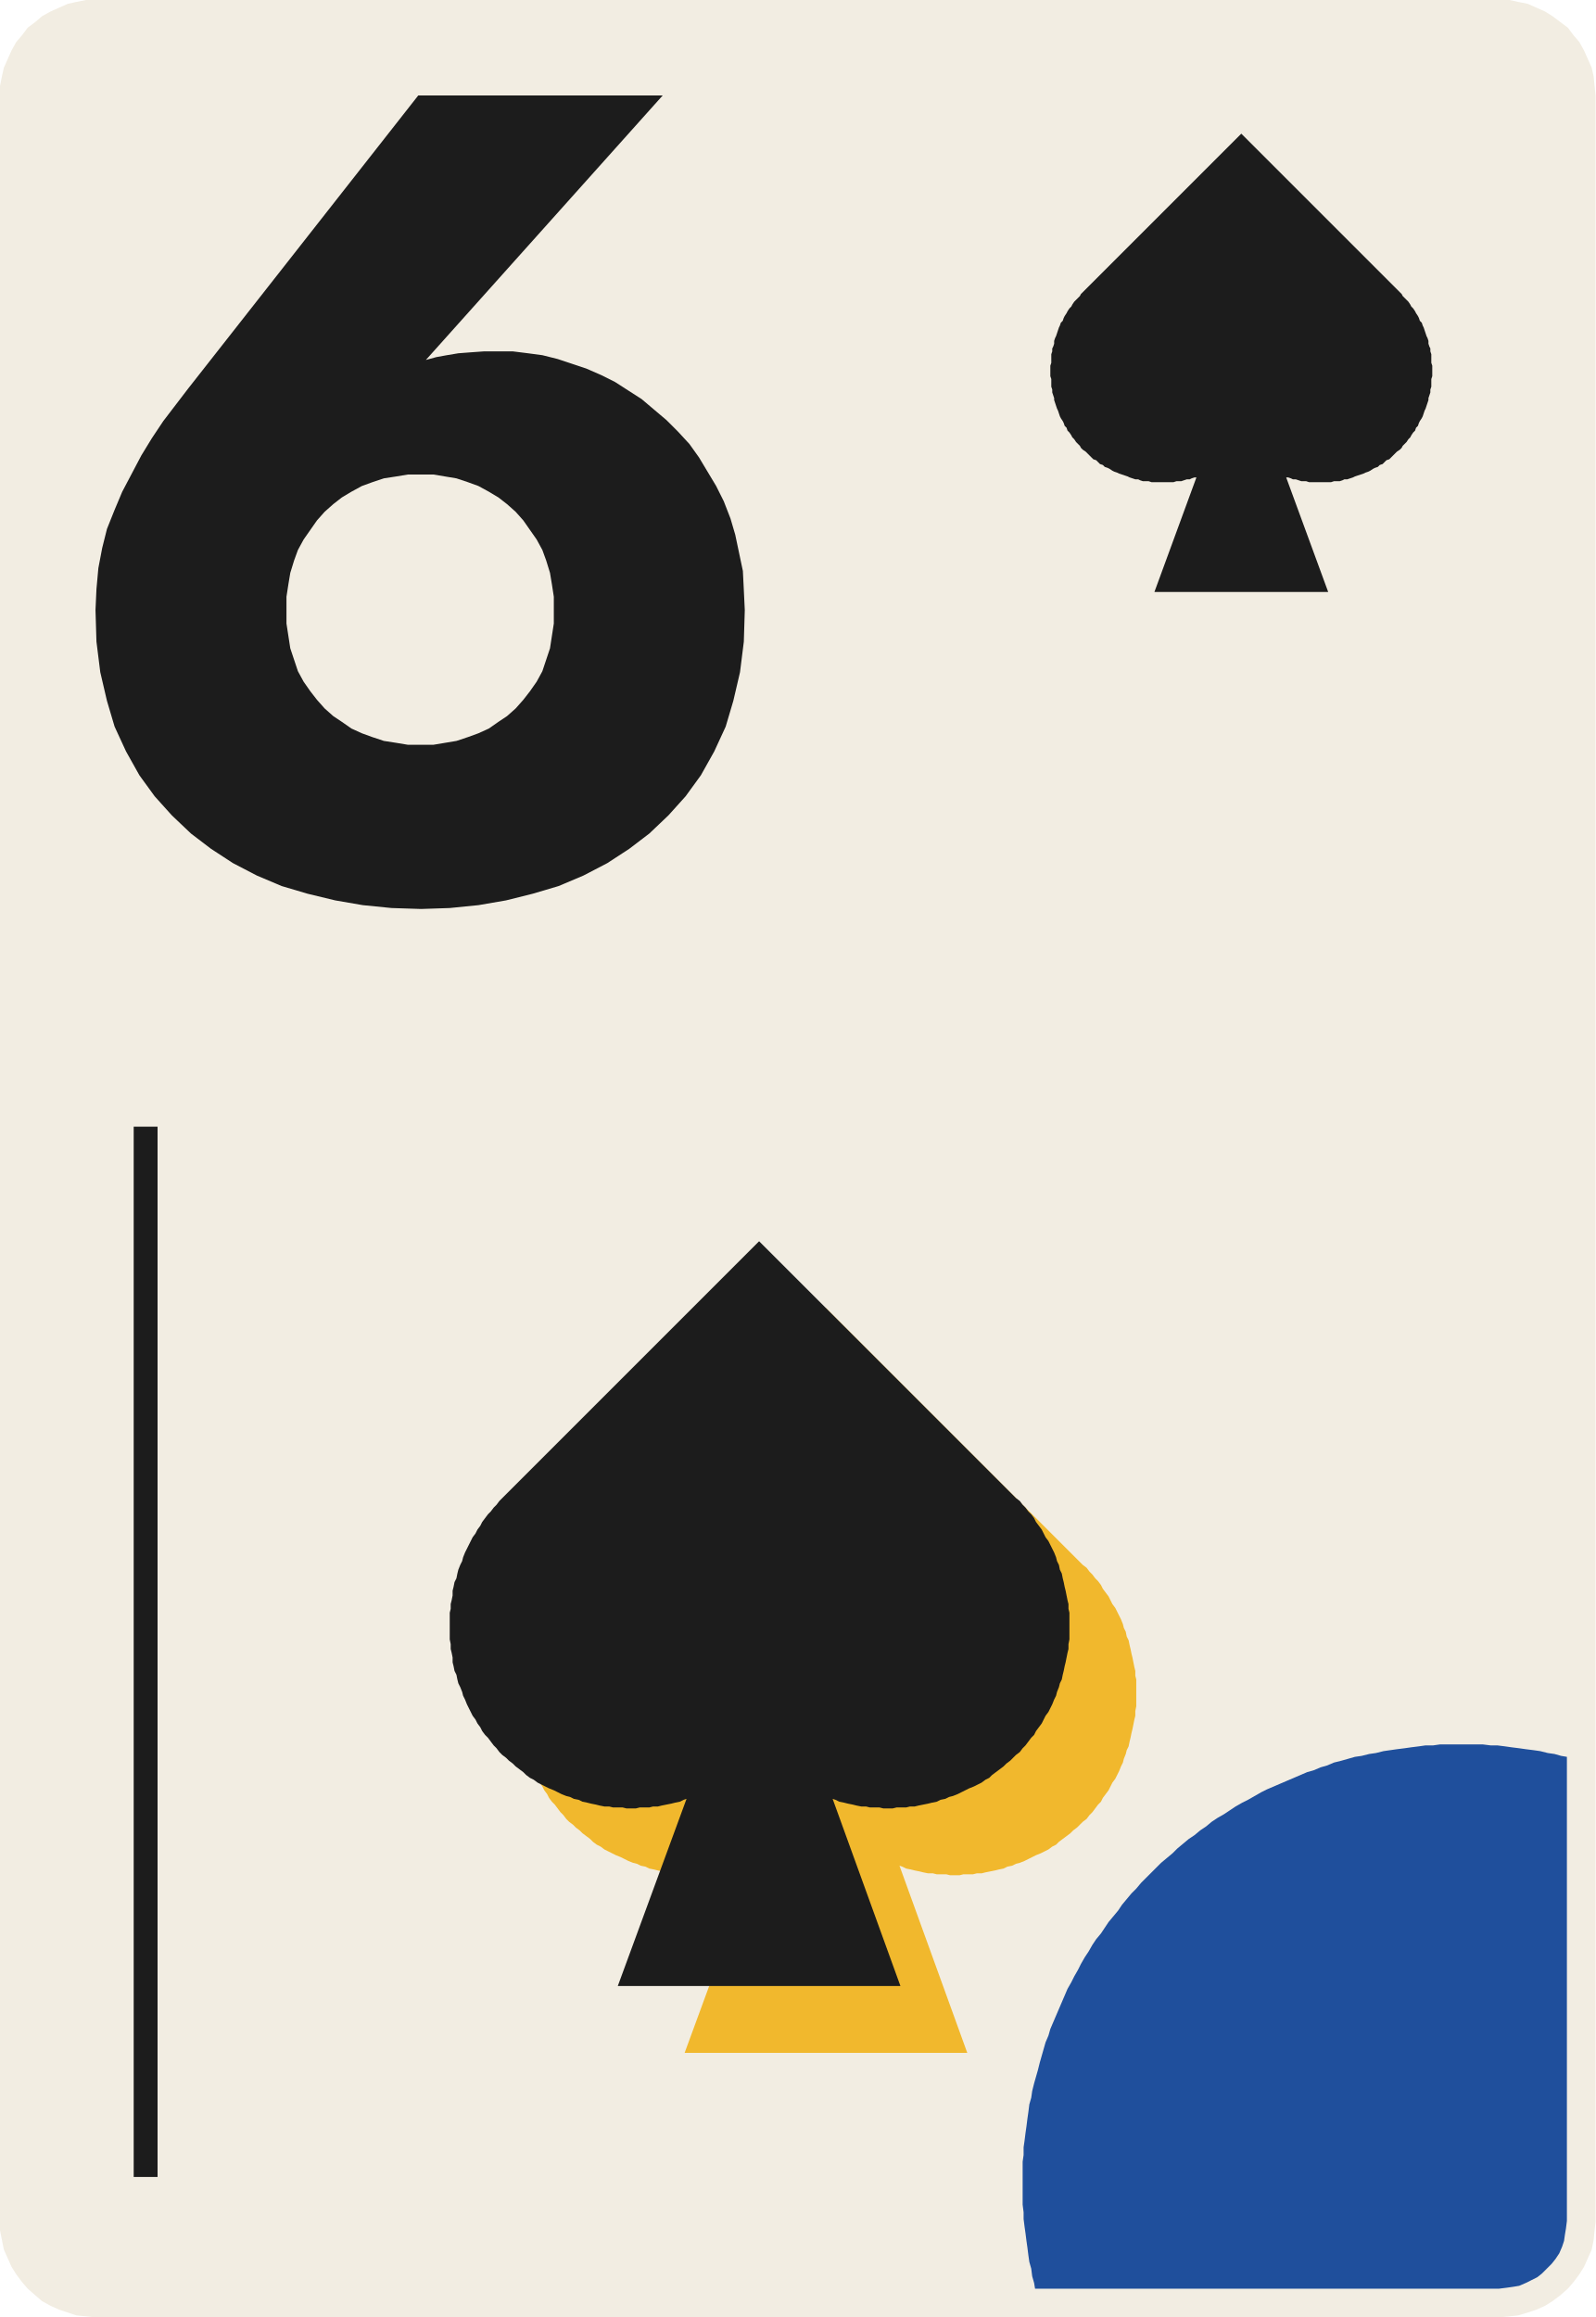
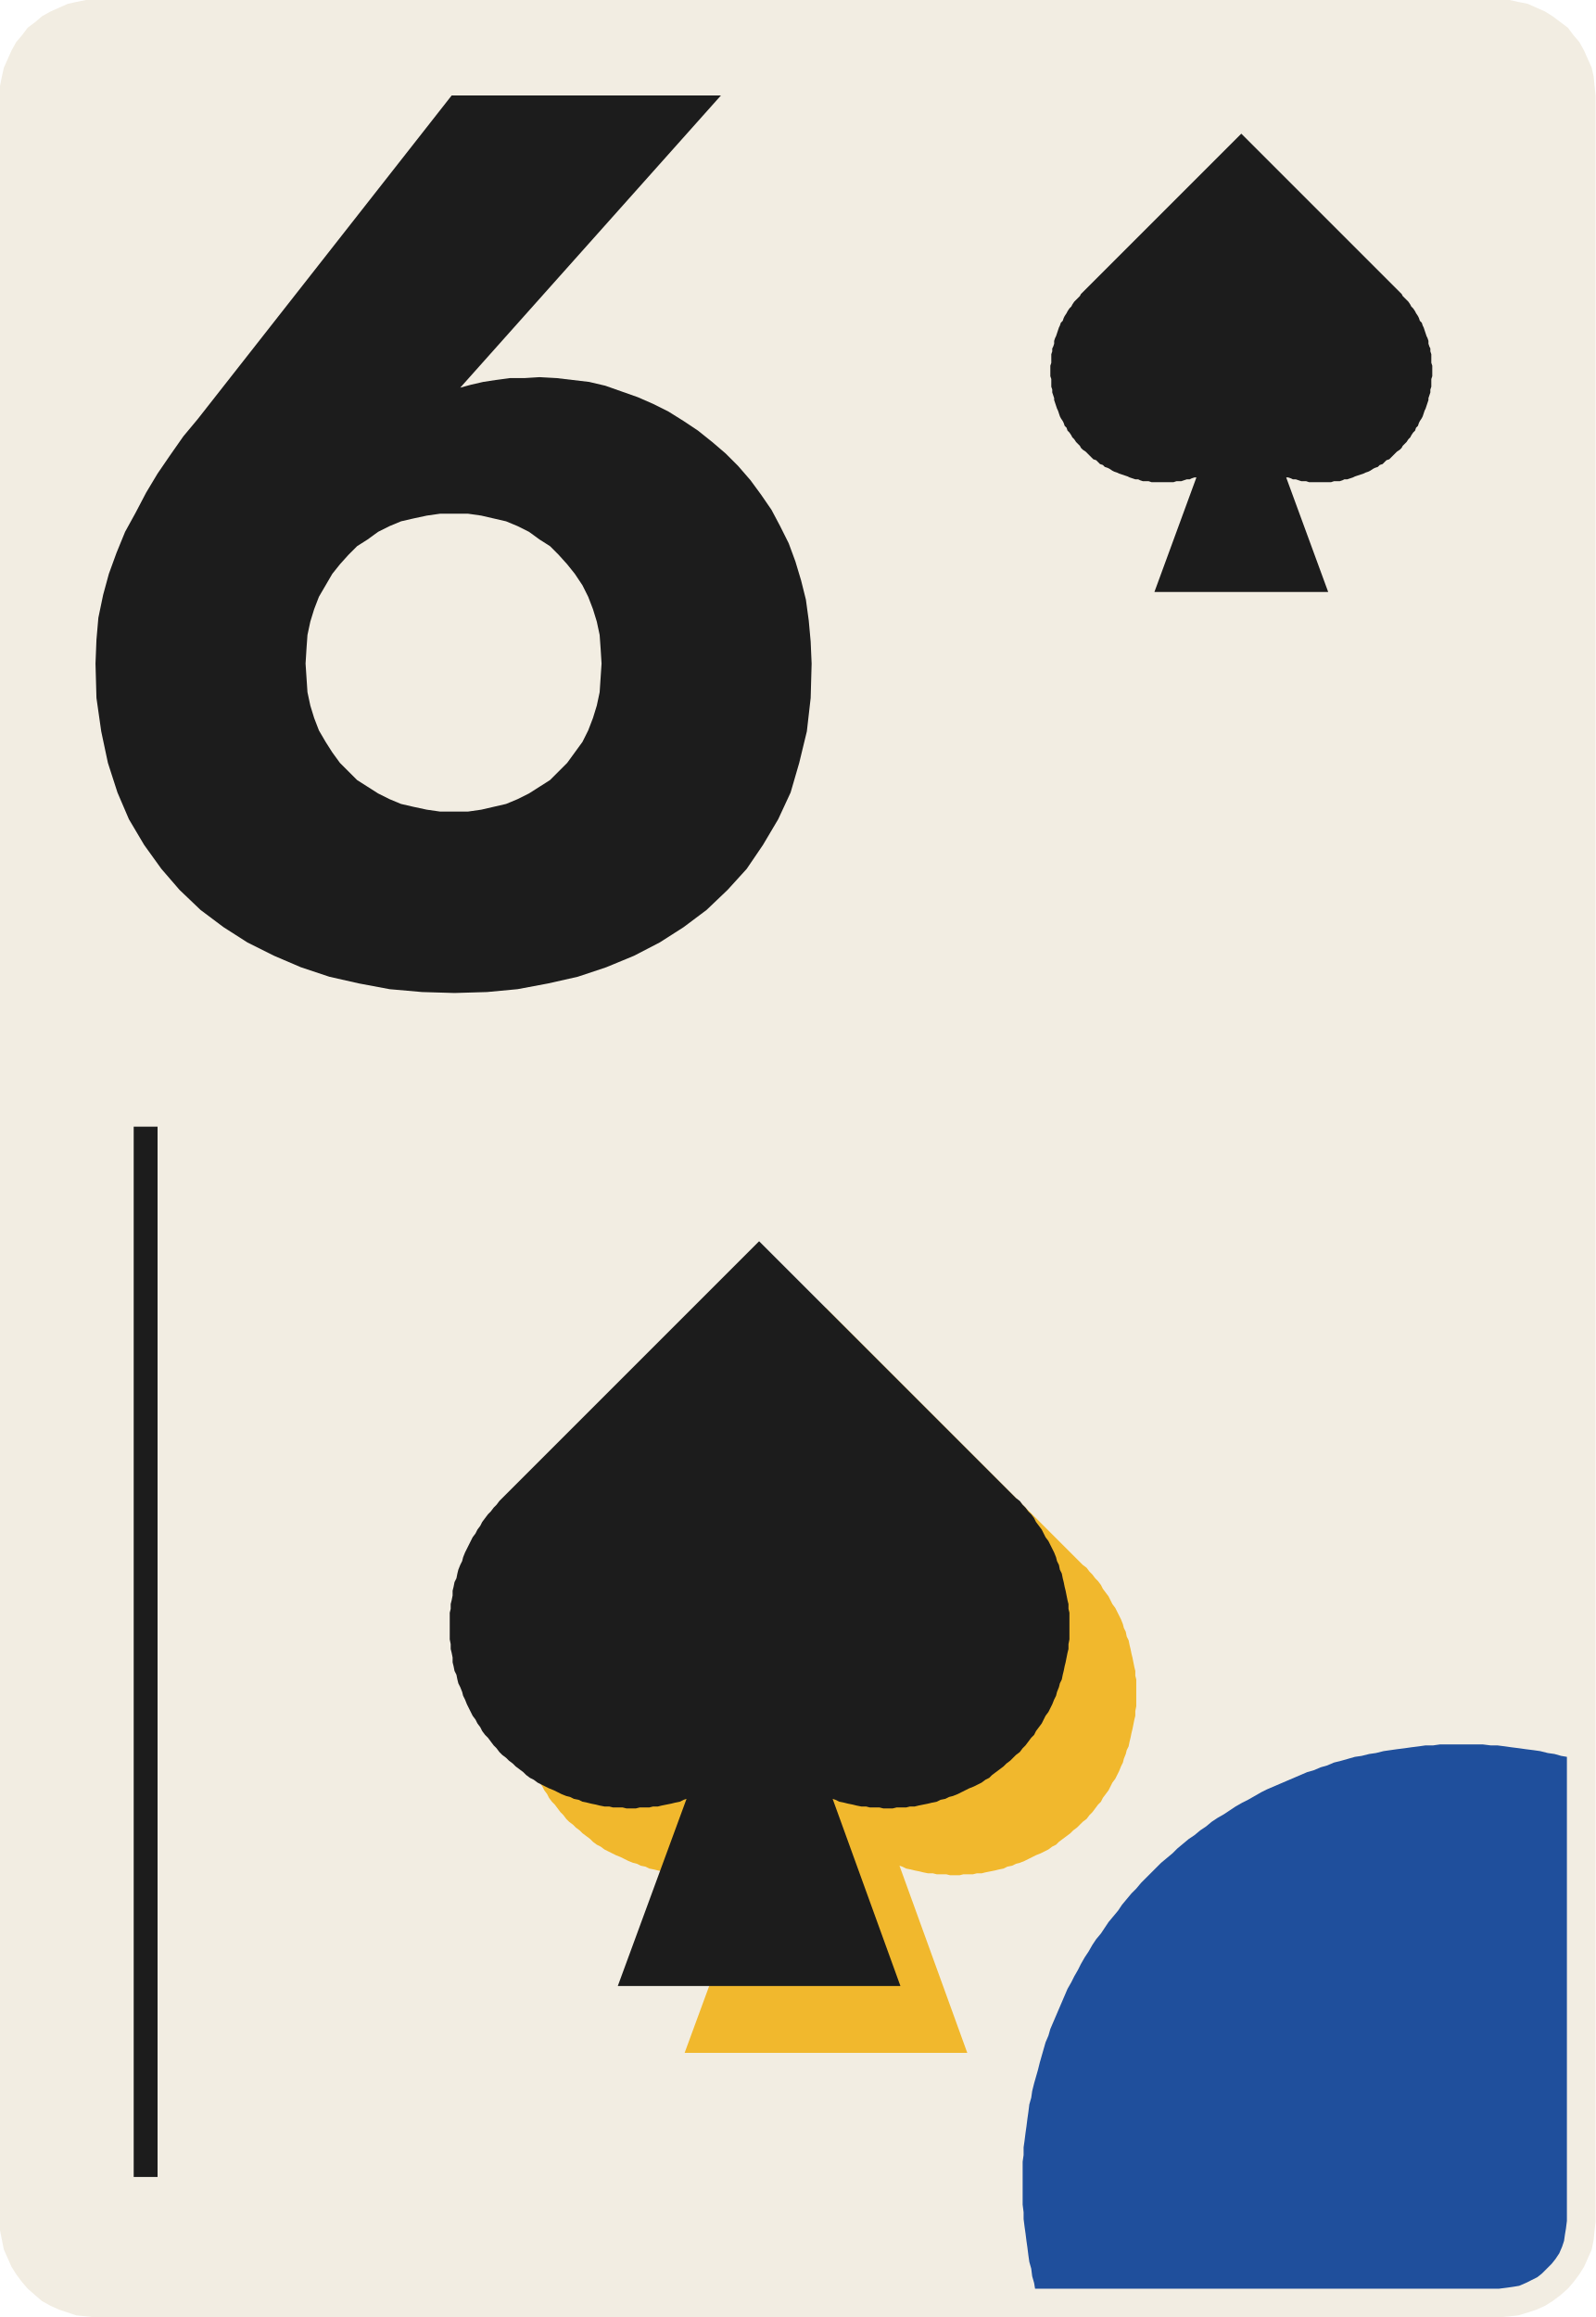
<svg xmlns="http://www.w3.org/2000/svg" width="16pt" height="23.237pt" viewBox="0 0 167.087 242.667">
  <path fill="#f2ede2" fill-rule="evenodd" d="M167.1 10.0 167.0 9.0 166.9 8.0 166.7 7.1 166.3 6.2 165.9 5.3 165.4 4.4 164.8 3.7 164.2 2.9 163.4 2.3 162.6 1.7 161.8 1.2 160.9 0.8 160.0 0.4 159.0 0.2 158.1 0.0 157.1 0.0 10.0 0.0 9.0 0.0 8.0 0.2 7.1 0.4 6.2 0.8 5.3 1.2 4.4 1.7 3.7 2.3 2.9 2.9 2.3 3.7 1.7 4.4 1.2 5.3 0.8 6.2 0.4 7.1 0.2 8.0 0.0 9.0 0.0 10.0 0.0 232.7 0.0 233.6 0.2 234.6 0.4 235.6 0.8 236.5 1.2 237.4 1.7 238.2 2.3 239.0 2.9 239.7 3.7 240.4 4.4 241.0 5.3 241.5 6.2 241.9 7.1 242.2 8.0 242.5 9.0 242.6 10.0 242.7 157.1 242.7 158.1 242.6 159.0 242.5 160.0 242.2 160.9 241.9 161.8 241.5 162.6 241.0 163.4 240.4 164.2 239.7 164.8 239.0 165.4 238.2 165.9 237.4 166.3 236.5 166.7 235.6 166.9 234.6 167.0 233.6 167.1 232.7Z" />
  <path fill="#1f4f9c" fill-rule="evenodd" d="M162.8 183.7 162.1 183.6 161.3 183.4 160.6 183.3 159.8 183.2 159.1 183.1 158.3 183.0 157.6 182.9 156.8 182.8 156.1 182.8 155.3 182.7 154.6 182.7 153.8 182.7 153.1 182.7 152.3 182.7 151.6 182.7 150.8 182.7 150.1 182.8 149.3 182.8 148.6 182.9 147.8 183.0 147.1 183.1 146.3 183.2 145.6 183.3 144.9 183.4 144.1 183.6 143.4 183.7 142.6 183.9 141.9 184.0 141.2 184.2 140.5 184.4 139.7 184.6 139.0 184.9 138.3 185.1 137.6 185.4 136.9 185.6 136.2 185.9 135.5 186.2 134.8 186.5 134.1 186.8 133.4 187.1 132.7 187.4 132.1 187.7 131.4 188.1 130.7 188.5 130.1 188.8 129.4 189.2 128.8 189.6 128.2 190.0 127.5 190.4 126.9 190.8 126.3 191.3 125.7 191.7 125.1 192.2 124.5 192.6 123.9 193.1 123.3 193.6 122.8 194.1 122.2 194.6 121.6 195.1 121.1 195.6 120.6 196.1 120.0 196.7 119.5 197.2 119.0 197.8 118.5 198.3 118.0 198.9 117.5 199.5 117.1 200.1 116.6 200.7 116.1 201.3 115.7 201.9 115.3 202.5 114.8 203.1 114.4 203.7 114.0 204.4 113.6 205.0 113.2 205.7 112.9 206.3 112.5 207.0 112.2 207.6 111.8 208.3 111.5 209.0 111.2 209.7 110.9 210.4 110.6 211.1 110.3 211.8 110.0 212.5 109.8 213.2 109.5 213.9 109.3 214.6 109.1 215.3 108.9 216.0 108.7 216.8 108.5 217.5 108.3 218.2 108.1 219.0 108.0 219.7 107.8 220.4 107.7 221.2 107.6 221.9 107.5 222.7 107.4 223.4 107.3 224.2 107.2 224.9 107.2 225.7 107.1 226.4 107.1 227.2 107.1 227.9 107.1 228.7 107.1 229.4 107.1 230.2 107.1 230.9 107.2 231.7 107.2 232.4 107.3 233.2 107.4 233.9 107.5 234.7 107.6 235.4 107.7 236.2 107.8 236.9 108.0 237.6 108.1 238.4 108.3 239.1 108.4 239.7 157.0 239.7 157.8 239.6 158.5 239.5 159.1 239.4 159.8 239.1 160.4 238.8 161.0 238.5 161.5 238.1 162.0 237.6 162.5 237.1 162.9 236.6 163.3 236.0 163.6 235.3 163.8 234.7 163.9 234.0 164.0 233.4 164.1 232.6 164.1 184.0 163.5 183.9Z" />
  <path fill="#1c1c1c" fill-rule="evenodd" d="M16.5 118.0 16.5 228.0 14.0 228.0 14.0 118.0Z" />
  <path fill="#f1b82d" fill-rule="evenodd" d="M94.5 195.5 94.9 195.7 95.4 195.8 95.8 195.9 96.3 196.0 96.7 196.1 97.2 196.2 97.7 196.2 98.1 196.3 98.6 196.3 99.1 196.3 99.5 196.4 100.0 196.4 100.5 196.4 100.9 196.3 101.4 196.3 101.9 196.3 102.3 196.2 102.8 196.2 103.2 196.1 103.7 196.0 104.2 195.9 104.6 195.8 105.1 195.7 105.5 195.5 106.0 195.4 106.4 195.2 106.8 195.1 107.3 194.9 107.7 194.7 108.1 194.5 108.5 194.3 109.0 194.1 109.4 193.9 109.8 193.7 110.2 193.4 110.6 193.2 110.9 192.9 111.3 192.6 111.7 192.3 112.1 192.0 112.4 191.7 112.8 191.4 113.1 191.1 113.4 190.8 113.8 190.5 114.1 190.1 114.4 189.8 114.7 189.4 115.0 189.0 115.3 188.7 115.5 188.3 115.8 187.9 116.1 187.5 116.3 187.1 116.5 186.7 116.8 186.3 117.0 185.9 117.2 185.5 117.4 185.0 117.6 184.6 117.7 184.2 117.9 183.7 118.0 183.3 118.2 182.9 118.3 182.4 118.4 182.0 118.5 181.5 118.6 181.1 118.7 180.6 118.8 180.1 118.9 179.7 118.9 179.2 119.0 178.7 119.0 178.3 119.0 177.8 119.0 177.3 119.0 176.9 119.0 176.4 119.0 175.9 118.9 175.5 118.9 175.0 118.8 174.6 118.7 174.1 118.6 173.6 118.5 173.2 118.4 172.7 118.3 172.3 118.2 171.8 118.0 171.4 117.9 170.9 117.7 170.5 117.6 170.1 117.4 169.6 117.2 169.2 117.0 168.8 116.8 168.4 116.5 168.0 116.3 167.6 116.1 167.2 115.8 166.8 115.5 166.4 115.3 166.0 115.0 165.6 114.7 165.3 114.4 164.9 114.1 164.6 113.8 164.2 113.4 163.9 113.4 163.9 113.4 163.9 86.5 137.0 59.6 163.9 59.6 163.9 59.6 163.9 59.3 164.2 59.0 164.6 58.7 164.9 58.4 165.3 58.1 165.6 57.8 166.0 57.5 166.4 57.3 166.8 57.0 167.2 56.8 167.6 56.5 168.0 56.3 168.4 56.1 168.8 55.9 169.2 55.7 169.6 55.5 170.1 55.4 170.5 55.2 170.9 55.0 171.4 54.9 171.8 54.8 172.3 54.6 172.7 54.5 173.2 54.4 173.6 54.4 174.1 54.3 174.6 54.2 175.0 54.2 175.5 54.1 175.9 54.1 176.4 54.1 176.9 54.1 177.3 54.1 177.8 54.1 178.3 54.1 178.7 54.2 179.2 54.2 179.7 54.3 180.1 54.4 180.6 54.4 181.1 54.5 181.5 54.6 182.0 54.8 182.4 54.9 182.9 55.0 183.3 55.2 183.7 55.4 184.2 55.5 184.6 55.7 185.0 55.9 185.5 56.1 185.9 56.3 186.3 56.5 186.7 56.8 187.1 57.0 187.5 57.3 187.9 57.5 188.3 57.8 188.7 58.1 189.0 58.4 189.4 58.7 189.8 59.0 190.1 59.3 190.5 59.6 190.8 60.0 191.1 60.3 191.4 60.7 191.7 61.0 192.0 61.4 192.3 61.8 192.6 62.1 192.9 62.5 193.2 62.9 193.4 63.3 193.7 63.7 193.9 64.1 194.1 64.5 194.3 65.0 194.5 65.4 194.7 65.8 194.9 66.3 195.1 66.7 195.2 67.1 195.4 67.6 195.5 68.0 195.7 68.5 195.8 68.9 195.9 69.4 196.0 69.8 196.1 70.3 196.2 70.8 196.2 71.2 196.3 71.7 196.3 72.2 196.3 72.6 196.4 73.1 196.4 73.6 196.4 74.0 196.3 74.5 196.3 75.0 196.3 75.4 196.2 75.9 196.2 76.3 196.1 76.8 196.0 77.3 195.9 77.7 195.8 78.2 195.7 78.6 195.5 78.9 195.4 71.7 215.0 101.3 215.0 94.2 195.4Z" />
  <path fill="#1c1c1c" fill-rule="evenodd" d="M87.5 188.5 87.9 188.7 88.4 188.8 88.8 188.9 89.3 189.0 89.7 189.1 90.2 189.2 90.7 189.2 91.1 189.3 91.6 189.3 92.1 189.3 92.5 189.4 93.0 189.4 93.5 189.4 93.9 189.3 94.4 189.3 94.9 189.3 95.3 189.2 95.8 189.2 96.2 189.1 96.7 189.0 97.2 188.9 97.6 188.8 98.1 188.7 98.5 188.5 99.0 188.4 99.4 188.2 99.8 188.1 100.3 187.9 100.7 187.7 101.1 187.5 101.5 187.3 102.0 187.1 102.4 186.9 102.8 186.7 103.2 186.4 103.6 186.2 103.9 185.9 104.3 185.6 104.7 185.3 105.1 185.0 105.4 184.7 105.8 184.4 106.1 184.1 106.4 183.8 106.8 183.5 107.1 183.1 107.4 182.8 107.7 182.4 108.0 182.0 108.3 181.7 108.5 181.3 108.8 180.9 109.1 180.5 109.3 180.1 109.5 179.7 109.8 179.3 110.0 178.9 110.2 178.5 110.4 178.0 110.6 177.6 110.7 177.2 110.9 176.7 111.0 176.3 111.2 175.9 111.3 175.4 111.4 175.0 111.5 174.5 111.6 174.1 111.7 173.6 111.8 173.1 111.9 172.7 111.9 172.2 112.0 171.7 112.0 171.3 112.0 170.8 112.0 170.3 112.0 169.9 112.0 169.4 112.0 168.9 111.9 168.5 111.9 168.0 111.8 167.6 111.7 167.1 111.6 166.6 111.5 166.2 111.4 165.7 111.3 165.3 111.2 164.8 111.0 164.4 110.9 163.9 110.7 163.5 110.6 163.1 110.4 162.6 110.2 162.2 110.0 161.8 109.8 161.4 109.5 161.0 109.3 160.6 109.1 160.2 108.8 159.8 108.5 159.4 108.3 159.0 108.0 158.6 107.7 158.3 107.4 157.9 107.1 157.6 106.8 157.2 106.4 156.9 106.4 156.9 106.4 156.9 79.5 130.0 52.6 156.9 52.6 156.9 52.6 156.9 52.3 157.2 52.0 157.6 51.7 157.9 51.4 158.3 51.1 158.6 50.8 159.0 50.5 159.4 50.3 159.8 50.0 160.2 49.8 160.6 49.5 161.0 49.3 161.4 49.1 161.8 48.9 162.2 48.7 162.6 48.5 163.1 48.4 163.5 48.2 163.9 48.0 164.4 47.9 164.8 47.8 165.3 47.6 165.7 47.5 166.2 47.4 166.6 47.4 167.1 47.3 167.6 47.2 168.0 47.2 168.5 47.1 168.9 47.1 169.4 47.1 169.9 47.1 170.3 47.1 170.8 47.1 171.3 47.1 171.7 47.2 172.2 47.2 172.7 47.3 173.1 47.4 173.6 47.4 174.1 47.5 174.5 47.6 175.0 47.8 175.4 47.9 175.9 48.0 176.3 48.2 176.7 48.4 177.2 48.5 177.6 48.7 178.0 48.9 178.5 49.1 178.9 49.3 179.3 49.5 179.7 49.8 180.1 50.0 180.5 50.3 180.9 50.5 181.3 50.8 181.7 51.1 182.0 51.4 182.4 51.7 182.8 52.0 183.1 52.3 183.5 52.6 183.8 53.0 184.1 53.3 184.4 53.7 184.7 54.0 185.0 54.4 185.3 54.8 185.6 55.1 185.9 55.5 186.2 55.9 186.4 56.3 186.7 56.7 186.9 57.1 187.1 57.5 187.3 58.0 187.5 58.4 187.7 58.8 187.9 59.3 188.1 59.7 188.2 60.1 188.4 60.6 188.5 61.0 188.7 61.5 188.8 61.9 188.9 62.4 189.0 62.8 189.1 63.3 189.2 63.8 189.2 64.2 189.3 64.7 189.3 65.2 189.3 65.6 189.4 66.1 189.4 66.6 189.4 67.0 189.3 67.5 189.3 68.0 189.3 68.4 189.2 68.9 189.2 69.3 189.1 69.8 189.0 70.3 188.9 70.7 188.8 71.2 188.7 71.6 188.5 71.9 188.4 64.7 208.0 94.3 208.0 87.2 188.4Z" />
-   <path fill="#1c1c1c" fill-rule="evenodd" d="M19.7 40.7 18.4 42.4 17.1 44.1 15.9 45.9 14.8 47.7 13.8 49.6 12.8 51.5 12.0 53.4 11.2 55.4 10.7 57.4 10.3 59.5 10.1 61.7 10.0 63.9 10.1 67.2 10.5 70.4 11.2 73.4 12.0 76.1 13.2 78.7 14.6 81.2 16.2 83.4 18.0 85.4 20.0 87.3 22.1 88.9 24.4 90.4 26.9 91.7 29.5 92.8 32.2 93.6 35.1 94.3 38.0 94.8 41.0 95.1 44.1 95.2 47.1 95.1 50.1 94.8 53.0 94.3 55.8 93.6 58.5 92.8 61.1 91.7 63.6 90.4 65.9 88.9 68.0 87.3 70.0 85.4 71.8 83.4 73.4 81.2 74.8 78.7 76.0 76.1 76.8 73.4 77.5 70.4 77.9 67.2 78.0 63.9 77.9 61.8 77.8 59.8 77.4 57.9 77.0 56.0 76.5 54.3 75.8 52.5 75.0 50.9 74.1 49.4 73.2 47.9 72.2 46.5 71.0 45.2 69.8 44.0 68.5 42.9 67.2 41.8 65.8 40.9 64.4 40.0 63.0 39.3 61.4 38.6 59.9 38.1 58.4 37.6 56.8 37.2 55.3 37.0 53.7 36.8 52.2 36.8 50.7 36.8 49.3 36.9 48.0 37.0 46.8 37.2 45.7 37.4 44.6 37.7 69.4 10.0 43.8 10.0ZM30.0 62.5 30.2 61.2 30.4 60.0 30.8 58.7 31.2 57.6 31.8 56.5 32.5 55.5 33.2 54.5 34.0 53.6 34.9 52.8 35.8 52.1 36.8 51.5 37.9 50.9 39.0 50.5 40.2 50.1 41.5 49.9 42.7 49.7 44.1 49.7 45.4 49.7 46.6 49.9 47.8 50.1 49.0 50.5 50.1 50.9 51.2 51.5 52.2 52.1 53.1 52.8 54.0 53.6 54.8 54.5 55.5 55.5 56.2 56.5 56.8 57.6 57.2 58.7 57.6 60.0 57.8 61.2 58.0 62.5 58.0 63.9 58.0 65.3 57.8 66.6 57.6 67.9 57.2 69.1 56.8 70.3 56.2 71.4 55.5 72.4 54.8 73.3 54.0 74.2 53.1 75.0 52.2 75.6 51.2 76.3 50.1 76.8 49.0 77.2 47.8 77.6 46.6 77.8 45.4 78.0 44.1 78.0 42.7 78.0 41.5 77.8 40.2 77.6 39.0 77.2 37.9 76.8 36.8 76.3 35.8 75.6 34.9 75.0 34.0 74.2 33.2 73.3 32.5 72.4 31.8 71.4 31.2 70.3 30.8 69.1 30.4 67.9 30.2 66.6 30.0 65.3 30.0 63.9Z" />
+   <path fill="#1c1c1c" fill-rule="evenodd" d="M20.7 43.9 19.2 45.7 17.8 47.7 16.5 49.6 15.3 51.6 14.2 53.7 13.1 55.7 12.2 57.9 11.4 60.1 10.8 62.3 10.3 64.7 10.1 67.0 10.0 69.5 10.1 73.1 10.6 76.6 11.3 79.9 12.3 83.0 13.5 85.8 15.1 88.5 16.9 91.0 18.8 93.2 21.0 95.3 23.4 97.1 25.9 98.7 28.7 100.1 31.5 101.3 34.5 102.3 37.6 103.0 40.8 103.6 44.2 103.9 47.6 104.0 51.0 103.9 54.2 103.6 57.4 103.0 60.5 102.3 63.5 101.3 66.4 100.1 69.1 98.7 71.6 97.1 74.0 95.3 76.2 93.2 78.2 91.0 79.9 88.5 81.5 85.8 82.8 83.0 83.7 79.9 84.5 76.6 84.9 73.1 85.0 69.5 84.9 67.2 84.7 65.0 84.4 62.8 83.9 60.8 83.3 58.8 82.6 56.9 81.7 55.1 80.8 53.4 79.7 51.8 78.6 50.3 77.3 48.8 76.0 47.5 74.6 46.3 73.1 45.1 71.6 44.1 70.0 43.1 68.4 42.3 66.8 41.6 65.1 41.0 63.4 40.4 61.7 40.0 60.0 39.8 58.3 39.6 56.5 39.5 54.9 39.6 53.4 39.6 51.9 39.8 50.6 40.0 49.3 40.3 48.2 40.6 75.5 10.0 47.3 10.0ZM32.1 67.9 32.2 66.5 32.5 65.1 32.9 63.8 33.4 62.5 34.1 61.3 34.8 60.1 35.6 59.1 36.5 58.1 37.4 57.2 38.5 56.5 39.6 55.7 40.8 55.1 42.0 54.6 43.3 54.3 44.7 54.0 46.1 53.8 47.6 53.8 49.0 53.8 50.4 54.0 51.7 54.3 53.0 54.6 54.2 55.1 55.4 55.7 56.5 56.5 57.6 57.2 58.5 58.1 59.4 59.1 60.2 60.1 61.0 61.3 61.6 62.5 62.1 63.8 62.5 65.1 62.8 66.5 62.9 67.9 63.0 69.5 62.9 71.0 62.8 72.5 62.5 73.9 62.1 75.2 61.6 76.5 61.0 77.7 60.2 78.8 59.4 79.9 58.5 80.8 57.6 81.7 56.5 82.4 55.4 83.1 54.2 83.7 53.0 84.2 51.7 84.5 50.4 84.8 49.0 85.0 47.6 85.0 46.1 85.0 44.7 84.8 43.3 84.5 42.0 84.2 40.8 83.7 39.6 83.1 38.5 82.4 37.4 81.7 36.5 80.8 35.6 79.9 34.8 78.8 34.1 77.7 33.4 76.5 32.9 75.2 32.5 73.9 32.2 72.5 32.1 71.0 32.0 69.5Z" />
  <path fill="#1c1c1c" fill-rule="evenodd" d="M134.9 50.0 135.2 50.1 135.4 50.2 135.7 50.2 136.0 50.3 136.3 50.4 136.6 50.4 136.8 50.4 137.1 50.5 137.4 50.5 137.7 50.5 138.0 50.5 138.3 50.5 138.6 50.5 138.9 50.5 139.1 50.5 139.4 50.5 139.7 50.4 140.0 50.4 140.3 50.4 140.6 50.3 140.8 50.2 141.1 50.2 141.4 50.1 141.7 50.0 141.9 49.9 142.2 49.8 142.5 49.7 142.8 49.6 143.0 49.5 143.3 49.4 143.5 49.3 143.8 49.1 144.0 49.0 144.3 48.9 144.5 48.7 144.8 48.6 145.0 48.4 145.2 48.2 145.5 48.1 145.7 47.9 145.9 47.7 146.1 47.5 146.3 47.3 146.6 47.1 146.8 46.9 146.9 46.7 147.1 46.5 147.3 46.3 147.5 46.0 147.7 45.8 147.8 45.6 148.0 45.3 148.2 45.1 148.3 44.8 148.5 44.6 148.6 44.3 148.7 44.1 148.9 43.8 149.0 43.6 149.1 43.3 149.2 43.0 149.3 42.8 149.4 42.5 149.5 42.2 149.6 41.9 149.6 41.7 149.7 41.4 149.8 41.1 149.8 40.8 149.9 40.5 149.9 40.3 149.9 40.0 149.9 39.7 150.0 39.4 150.0 39.1 150.0 38.8 150.0 38.5 150.0 38.3 149.9 38.0 149.9 37.7 149.9 37.4 149.9 37.1 149.8 36.8 149.8 36.5 149.7 36.3 149.6 36.0 149.6 35.7 149.5 35.4 149.4 35.2 149.3 34.9 149.2 34.6 149.1 34.3 149.0 34.1 148.9 33.8 148.7 33.6 148.6 33.3 148.5 33.1 148.3 32.8 148.2 32.6 148.0 32.3 147.8 32.1 147.7 31.9 147.5 31.6 147.3 31.4 147.1 31.2 146.9 31.0 146.8 30.8 146.6 30.6 146.6 30.6 146.6 30.6 130.0 14.0 113.4 30.6 113.4 30.6 113.4 30.6 113.2 30.8 113.1 31.0 112.9 31.2 112.7 31.4 112.5 31.6 112.3 31.9 112.2 32.1 112.0 32.3 111.8 32.6 111.7 32.8 111.5 33.1 111.4 33.3 111.3 33.6 111.1 33.8 111.0 34.1 110.9 34.3 110.8 34.6 110.7 34.9 110.6 35.2 110.5 35.4 110.4 35.7 110.4 36.0 110.3 36.3 110.2 36.5 110.2 36.8 110.1 37.1 110.1 37.4 110.1 37.7 110.1 38.0 110.0 38.3 110.0 38.5 110.0 38.8 110.0 39.1 110.0 39.4 110.1 39.7 110.1 40.0 110.1 40.3 110.1 40.5 110.2 40.8 110.2 41.1 110.3 41.4 110.4 41.7 110.4 41.9 110.5 42.2 110.6 42.5 110.7 42.8 110.8 43.0 110.9 43.3 111.0 43.6 111.1 43.8 111.3 44.1 111.4 44.3 111.5 44.6 111.7 44.8 111.8 45.1 112.0 45.3 112.2 45.6 112.3 45.8 112.5 46.0 112.7 46.3 112.9 46.5 113.1 46.7 113.2 46.9 113.4 47.1 113.7 47.3 113.9 47.5 114.1 47.7 114.3 47.9 114.5 48.1 114.8 48.2 115.0 48.4 115.2 48.6 115.5 48.7 115.7 48.9 116.0 49.0 116.2 49.1 116.5 49.3 116.7 49.4 117.0 49.5 117.2 49.6 117.5 49.7 117.8 49.8 118.1 49.9 118.3 50.0 118.6 50.1 118.9 50.2 119.2 50.2 119.4 50.3 119.7 50.4 120.0 50.4 120.3 50.4 120.6 50.5 120.9 50.5 121.1 50.5 121.4 50.5 121.7 50.5 122.0 50.5 122.3 50.5 122.6 50.5 122.9 50.5 123.2 50.4 123.4 50.4 123.7 50.4 124.0 50.3 124.3 50.2 124.6 50.2 124.8 50.1 125.1 50.0 125.3 50.0 120.9 62.0 139.1 62.0 134.7 50.0Z" />
</svg>
